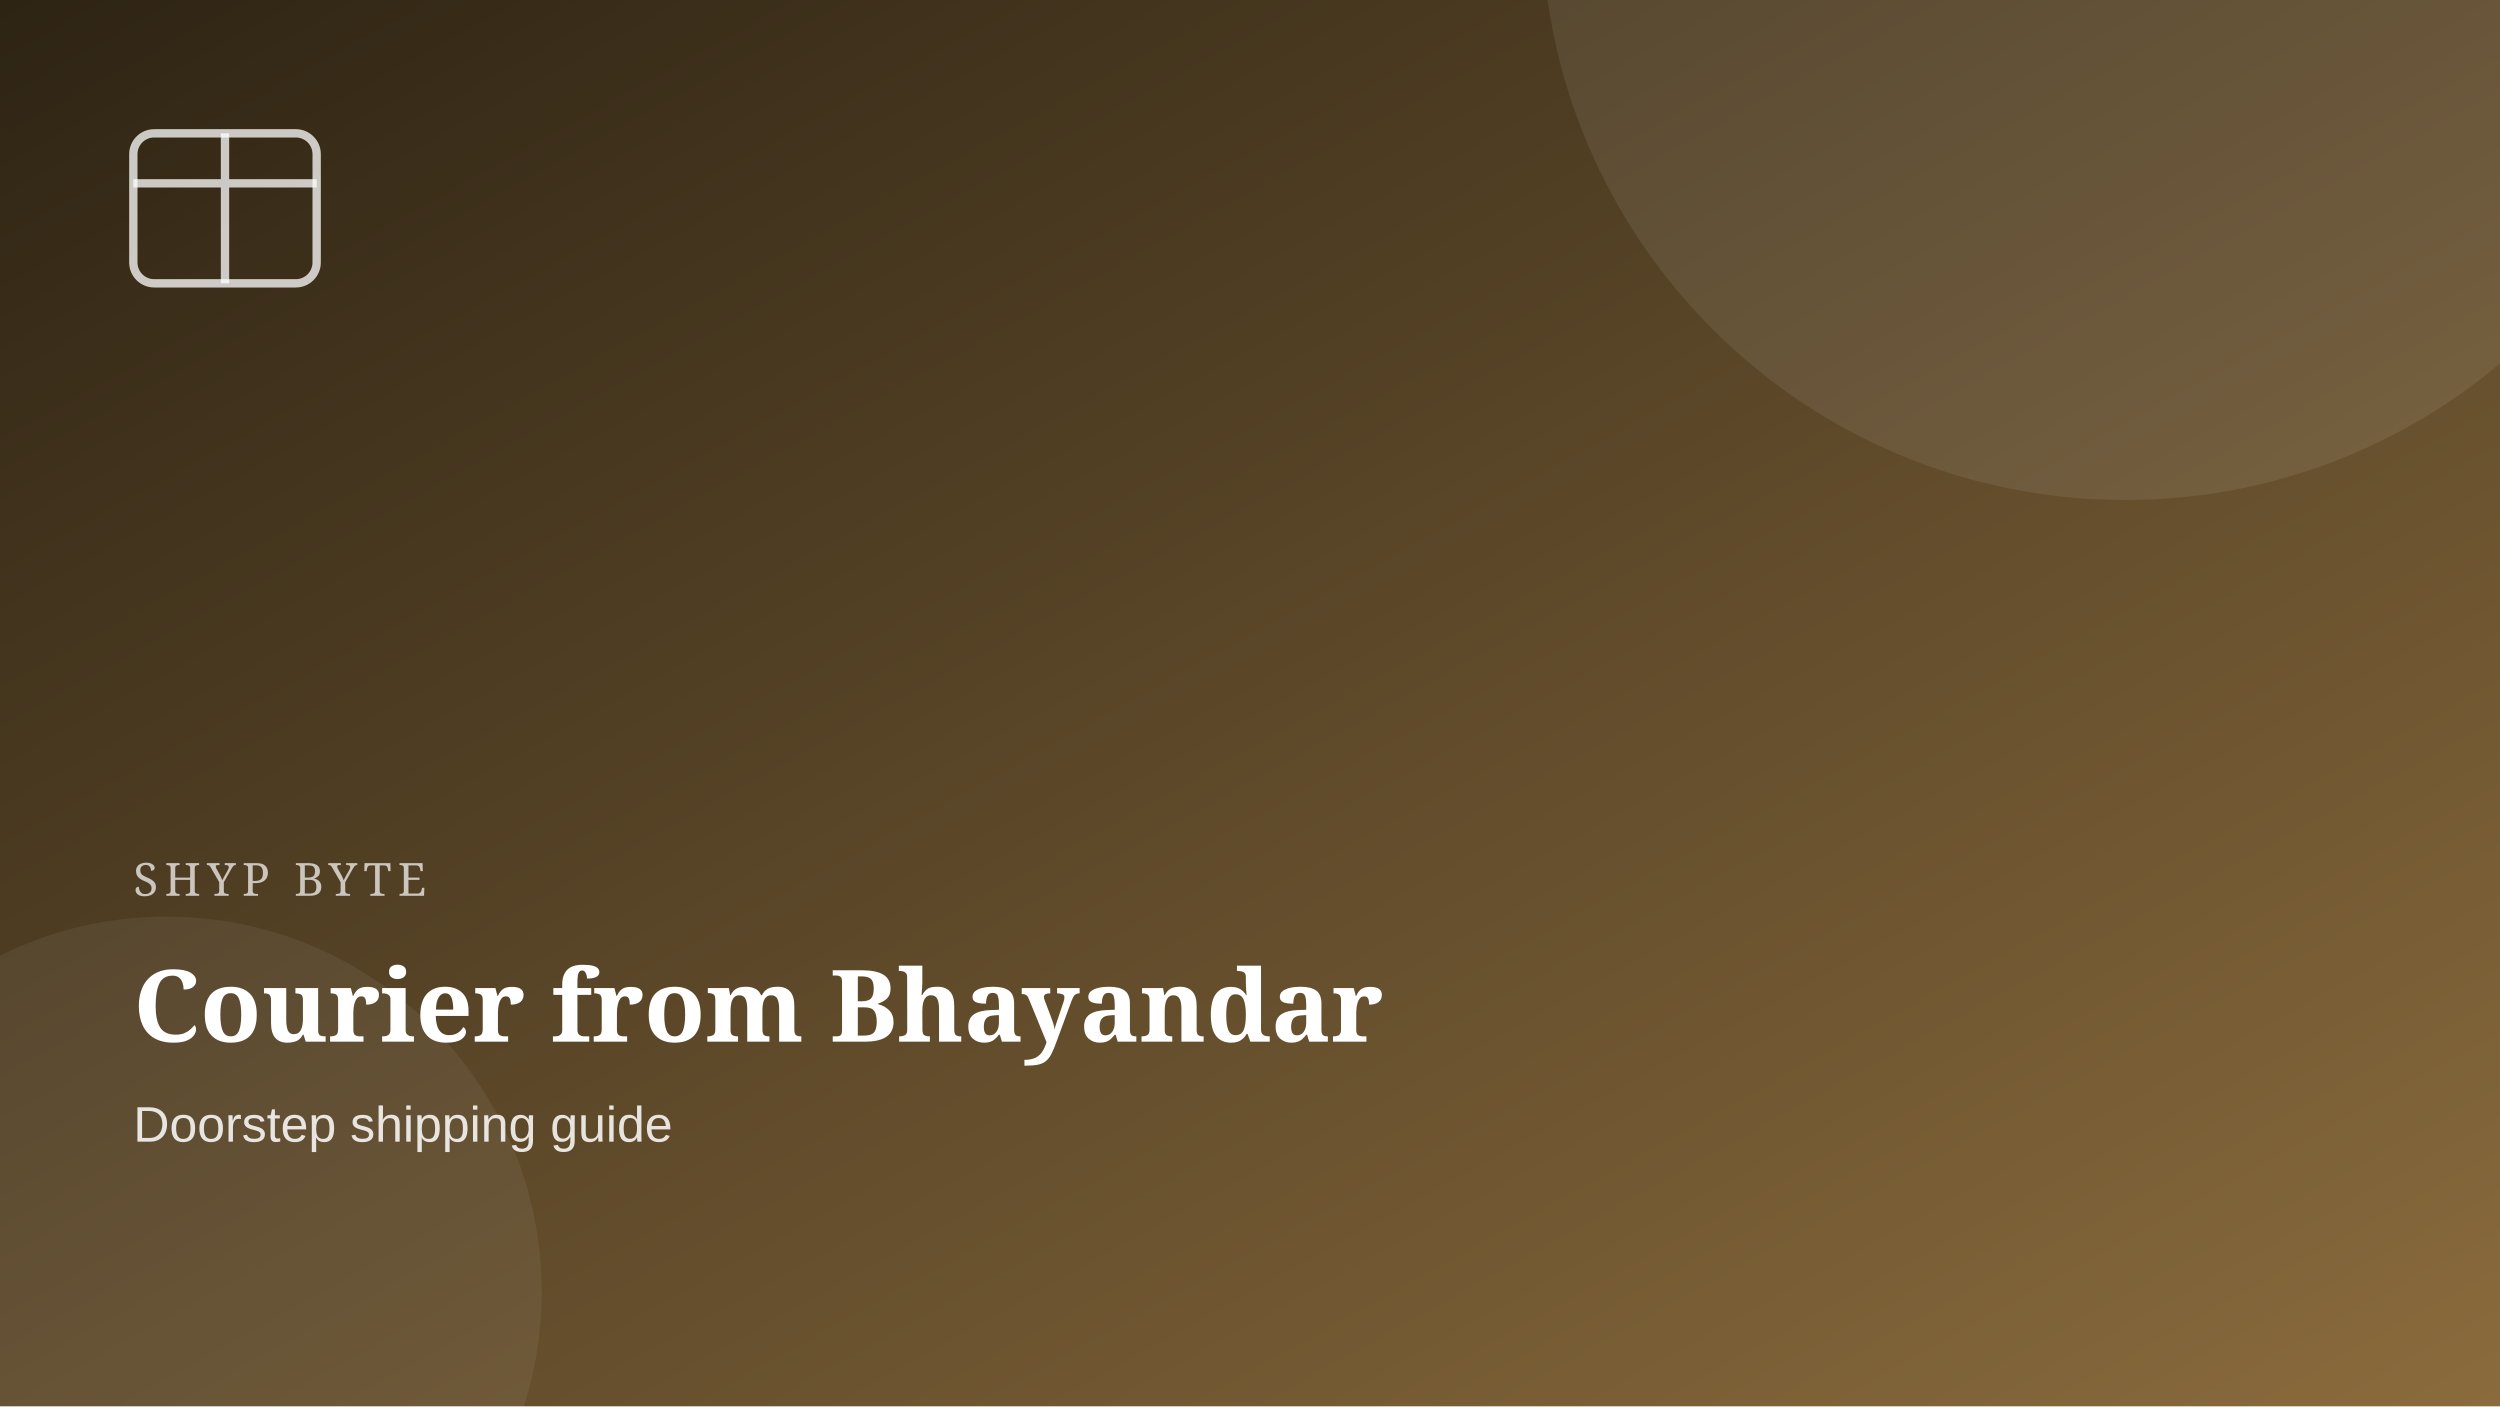
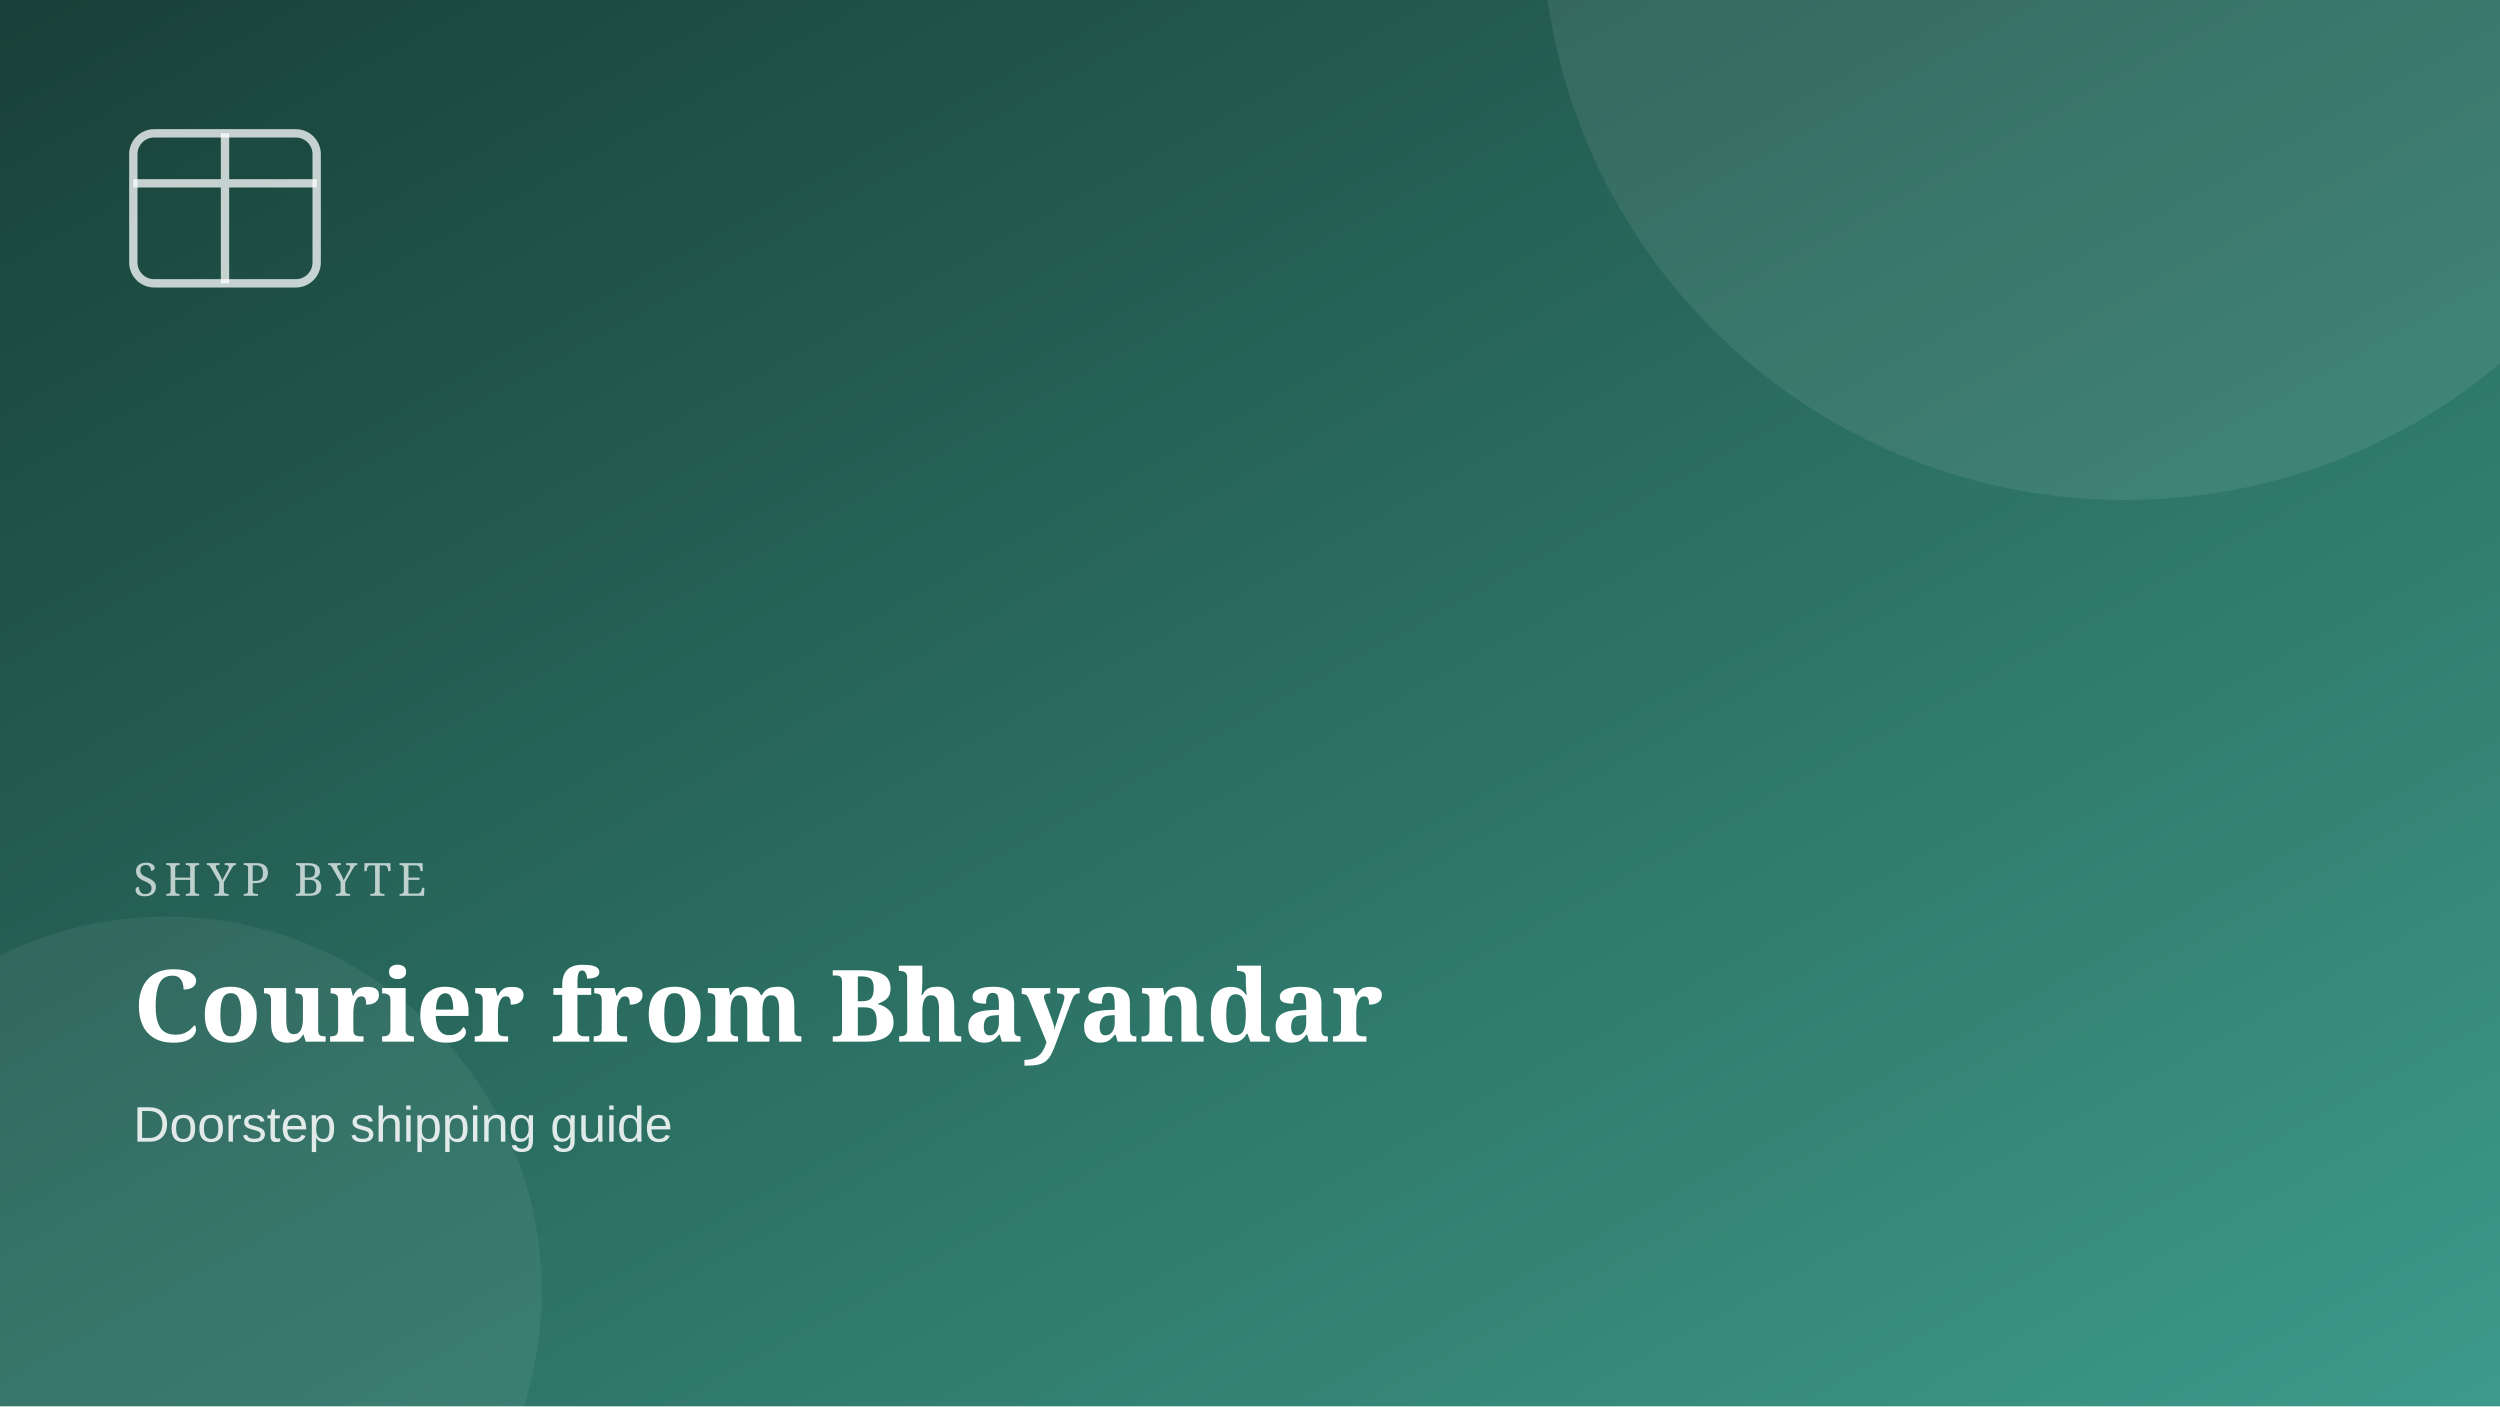
<svg xmlns="http://www.w3.org/2000/svg" width="1200" height="675" viewBox="0 0 1200 675" role="img" aria-label="Courier from Bhayandar">
  <defs>
-     <linearGradient id="g10" x1="0" y1="0" x2="1" y2="1">
-       <stop offset="0%" stop-color="#2e2414" />
-       <stop offset="100%" stop-color="#8a6b3d" />
+     <linearGradient id="g19" x1="0" y1="0" x2="1" y2="1">
+       <stop offset="0%" stop-color="#184038" />
+       <stop offset="100%" stop-color="#3d9a8a" />
    </linearGradient>
  </defs>
-   <rect width="1200" height="675" fill="url(#g10)" />
+   <rect width="1200" height="675" fill="url(#g19)" />
  <circle cx="1020" cy="-40" r="280" fill="rgba(255,255,255,0.08)" />
  <circle cx="80" cy="620" r="180" fill="rgba(255,255,255,0.06)" />
  <rect x="64" y="64" width="88" height="72" rx="10" fill="none" stroke="rgba(255,255,255,0.75)" stroke-width="4" />
  <path d="M64 88h88M108 64v72" fill="none" stroke="rgba(255,255,255,0.75)" stroke-width="4" />
  <text x="64" y="430" fill="rgba(255,255,255,0.7)" font-family="Georgia, serif" font-size="22" letter-spacing="3">SHYP BYTE</text>
  <text x="64" y="500" fill="#ffffff" font-family="Georgia, serif" font-size="48" font-weight="700">Courier from Bhayandar</text>
  <text x="64" y="548" fill="rgba(255,255,255,0.85)" font-family="Arial, sans-serif" font-size="24">Doorstep shipping guide</text>
</svg>
